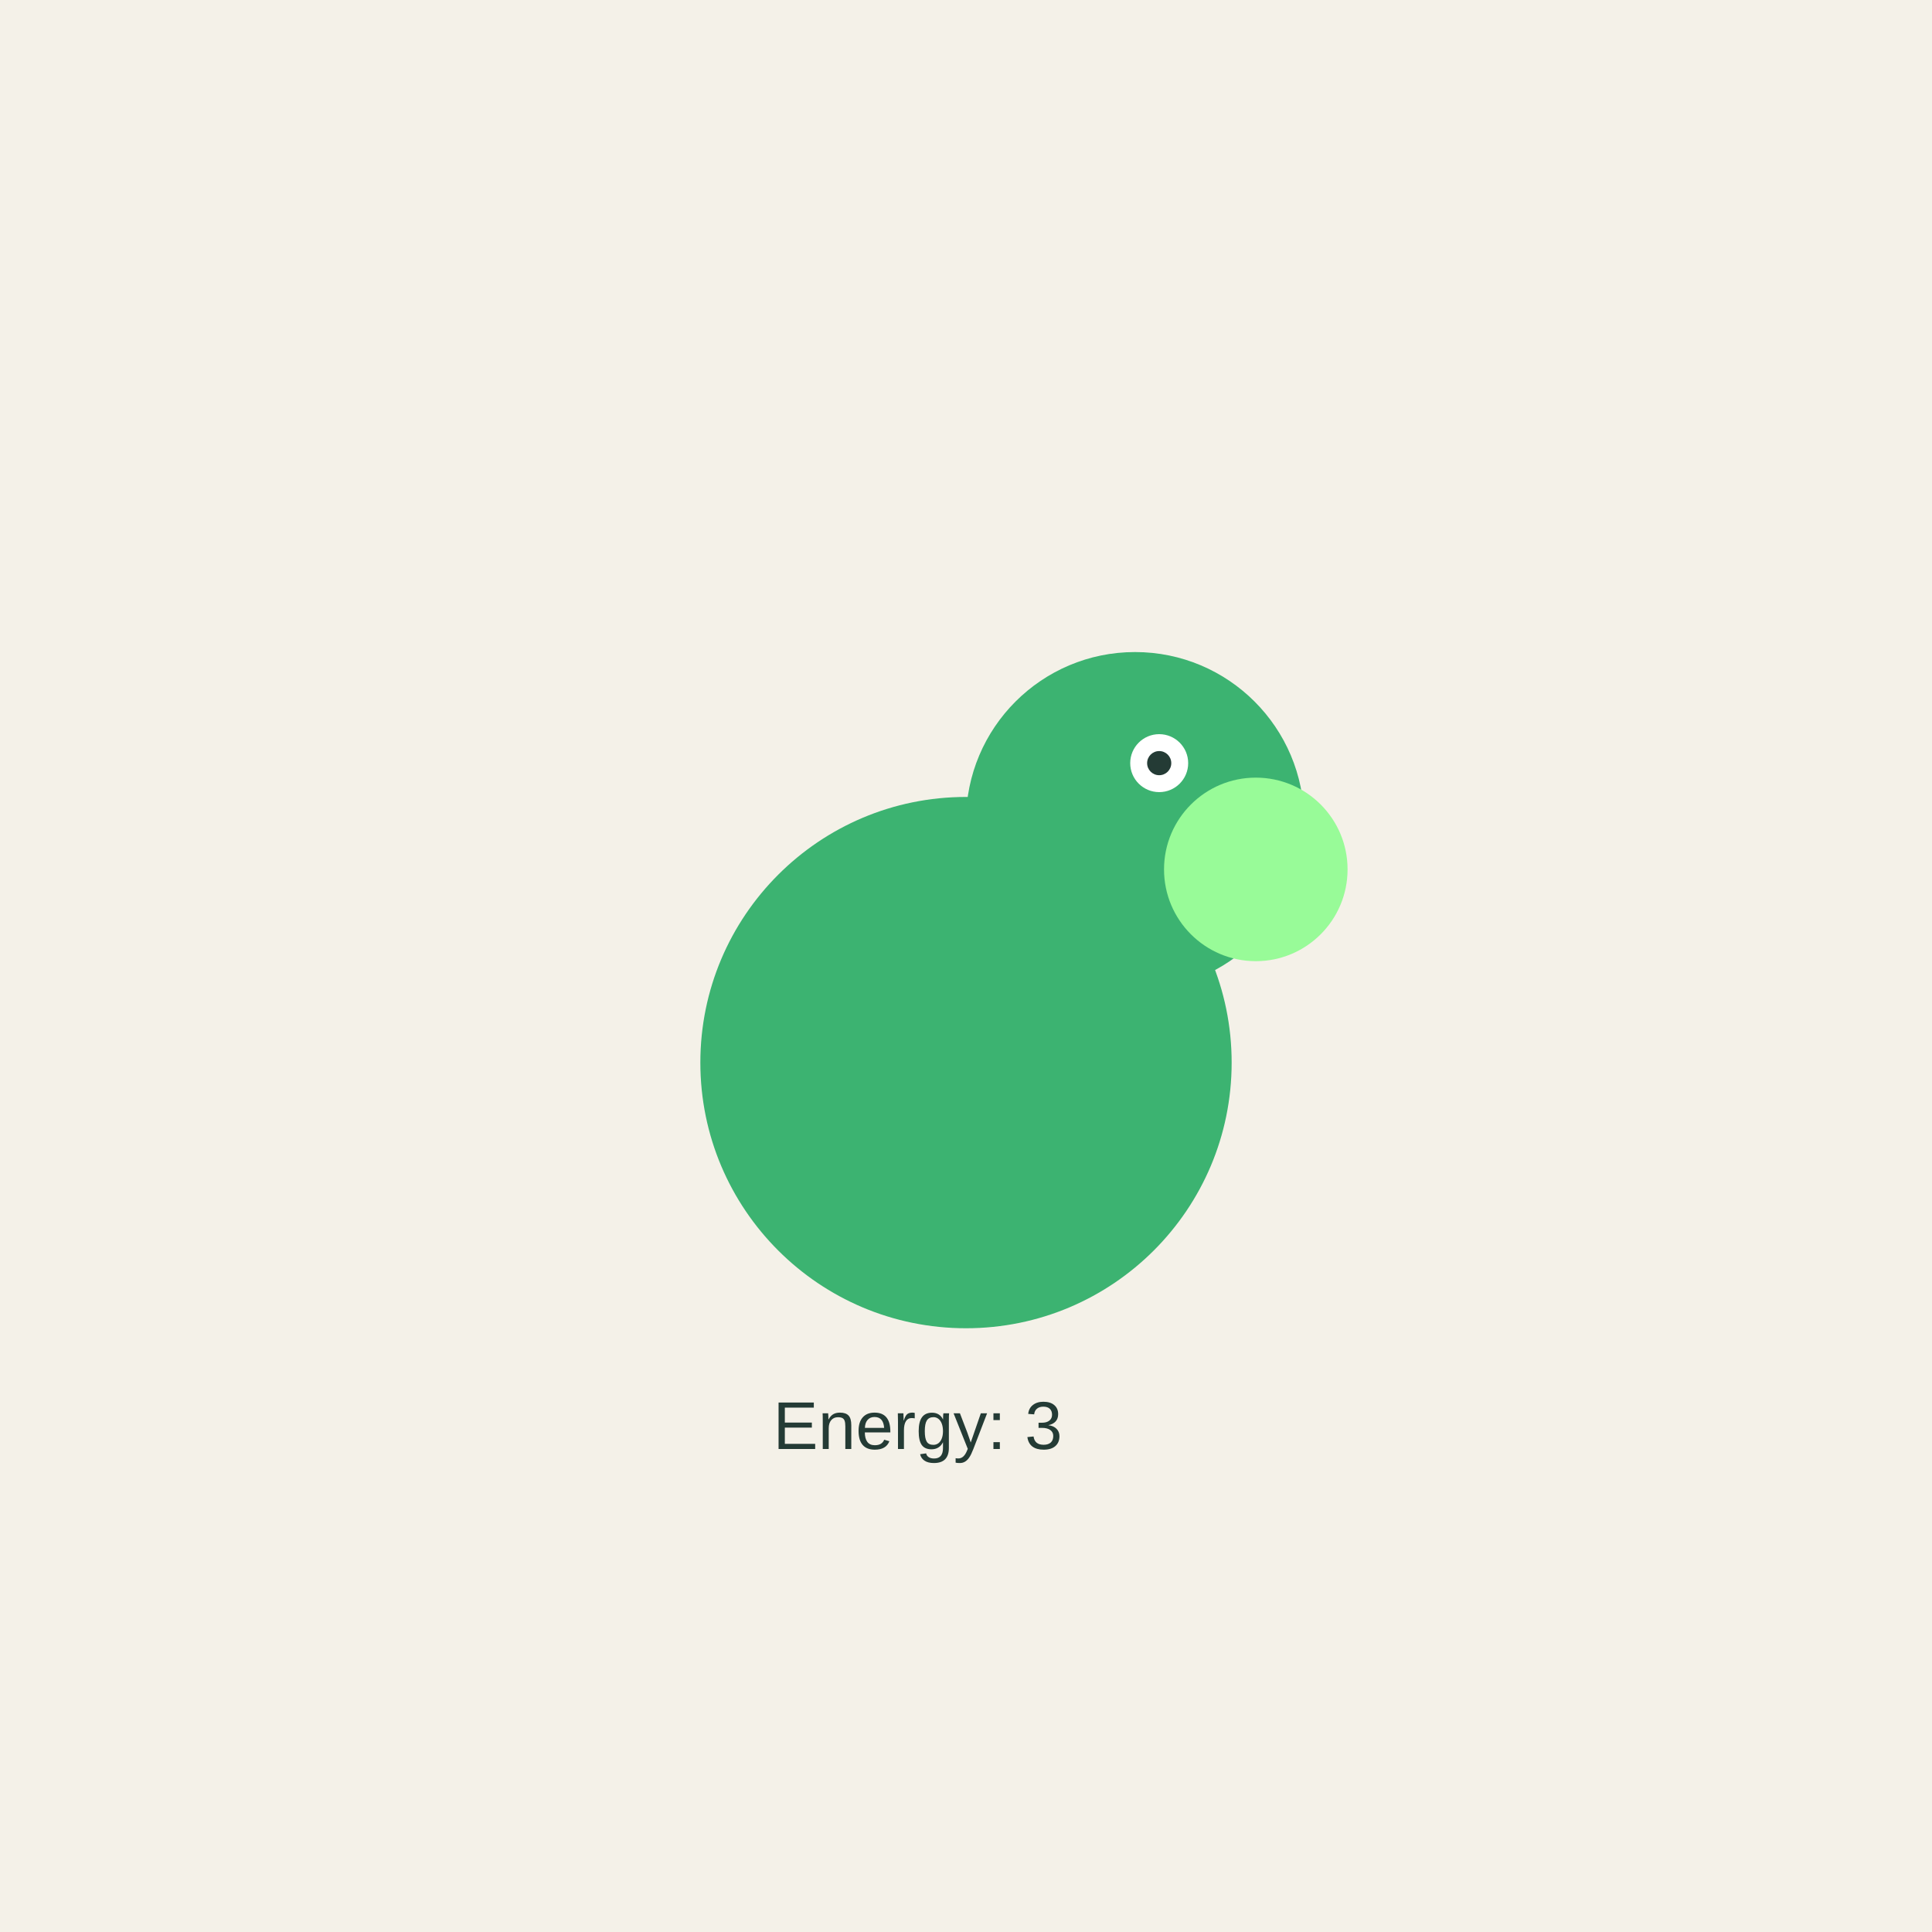
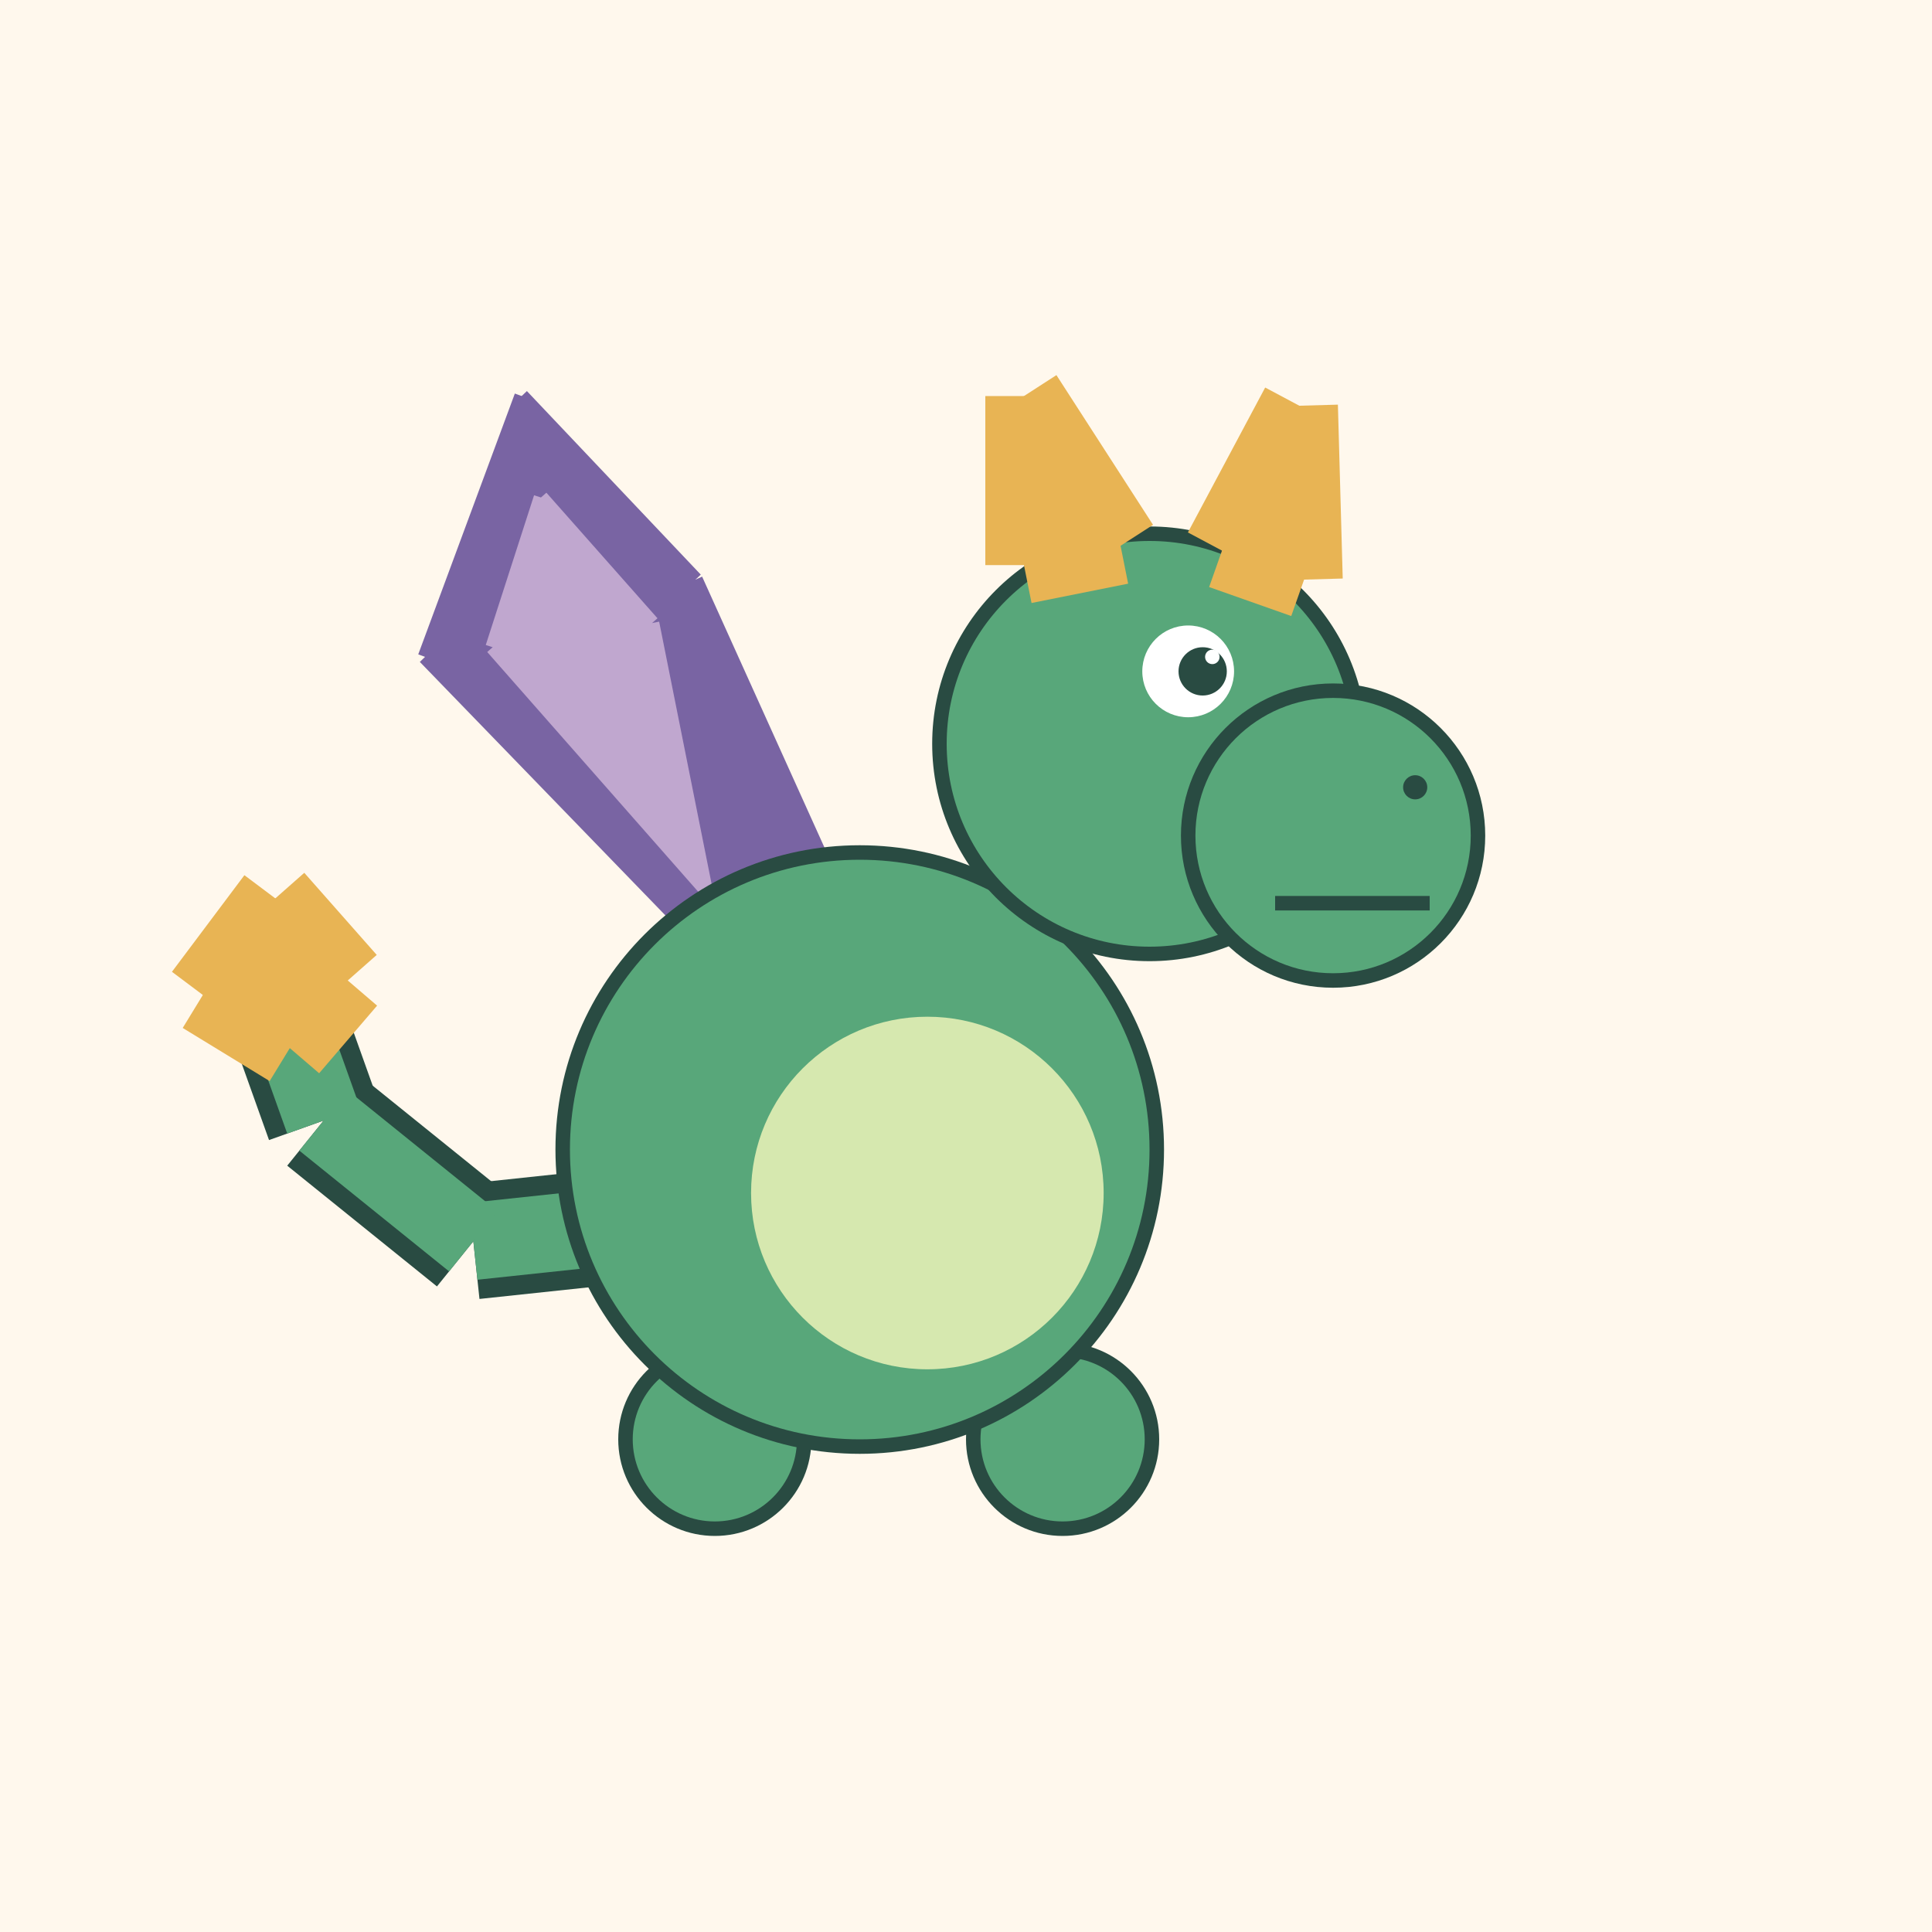
<svg xmlns="http://www.w3.org/2000/svg" viewBox="0 0 400 400">
-   <rect width="400" height="400" fill="#f4f1e8" />
-   <circle cx="200" cy="220" r="55.0" fill="mediumseagreen" />
-   <circle cx="235" cy="170" r="35.0" fill="mediumseagreen" />
-   <circle cx="260" cy="180" r="19.0" fill="palegreen" />
-   <circle cx="240" cy="158" r="6.0" fill="white" />
-   <circle cx="240" cy="158" r="2.5" fill="#243b35" />
-   <text x="190" y="300" text-anchor="middle" font-family="Arial,sans-serif" font-size="14" fill="#243b35">Energy: 3</text>
+   <rect width="400" height="400" fill="#fff8ed" />
+   <line x1="150" y1="200" x2="88" y2="136" stroke="#7964a3" stroke-width="3" />
+   <line x1="88" y1="136" x2="108" y2="82" stroke="#7964a3" stroke-width="3" />
+   <line x1="108" y1="82" x2="144" y2="120" stroke="#7964a3" stroke-width="3" />
+   <line x1="144" y1="120" x2="172" y2="182" stroke="#7964a3" stroke-width="3" />
+   <line x1="172" y1="182" x2="150" y2="200" stroke="#7964a3" stroke-width="3" />
+   <polygon points="150,200 88,136 108,82 144,120 172,182 150,200" fill="#7964a3" />
+   <line x1="146" y1="184" x2="102" y2="134" stroke="#c0a7cf" stroke-width="3" />
+   <line x1="102" y1="134" x2="112" y2="103" stroke="#c0a7cf" stroke-width="3" />
+   <line x1="112" y1="103" x2="135" y2="129" stroke="#c0a7cf" stroke-width="3" />
+   <line x1="135" y1="129" x2="146" y2="184" stroke="#c0a7cf" stroke-width="3" />
+   <polygon points="146,184 102,134 112,103 135,129 146,184" fill="#c0a7cf" />
+   <line x1="145" y1="252" x2="98" y2="257" stroke="#294b42" stroke-width="24" />
+   <line x1="98" y1="257" x2="67" y2="232" stroke="#294b42" stroke-width="24" />
+   <line x1="67" y1="232" x2="57" y2="204" stroke="#294b42" stroke-width="24" />
+   <line x1="145" y1="252" x2="98" y2="257" stroke="#58a77a" stroke-width="16" />
+   <line x1="98" y1="257" x2="67" y2="232" stroke="#58a77a" stroke-width="16" />
+   <line x1="67" y1="232" x2="57" y2="204" stroke="#58a77a" stroke-width="16" />
+   <line x1="57" y1="186" x2="42" y2="206" stroke="#e8b454" stroke-width="16" />
+   <line x1="42" y1="206" x2="60" y2="217" stroke="#e8b454" stroke-width="16" />
+   <line x1="60" y1="217" x2="72" y2="203" stroke="#e8b454" stroke-width="16" />
+   <line x1="72" y1="203" x2="57" y2="186" stroke="#e8b454" stroke-width="16" />
+   <polygon points="57,186 42,206 60,217 72,203 57,186" fill="#e8b454" />
+   <circle cx="148" cy="298" r="20.0" fill="#294b42" />
+   <circle cx="148" cy="298" r="17.0" fill="#58a77a" />
+   <circle cx="220" cy="298" r="20.0" fill="#294b42" />
+   <circle cx="220" cy="298" r="17.0" fill="#58a77a" />
+   <circle cx="178" cy="238" r="63.0" fill="#294b42" />
+   <circle cx="178" cy="238" r="60.0" fill="#58a77a" />
+   <circle cx="192" cy="247" r="36.5" fill="#d6e8af" />
+   <circle cx="238" cy="154" r="45.0" fill="#294b42" />
+   <circle cx="238" cy="154" r="42.0" fill="#58a77a" />
+   <circle cx="276" cy="173" r="31.5" fill="#294b42" />
+   <circle cx="276" cy="173" r="28.5" fill="#58a77a" />
+   <line x1="212" y1="117" x2="212" y2="82" stroke="#e8b454" stroke-width="16" />
+   <line x1="212" y1="82" x2="232" y2="113" stroke="#e8b454" stroke-width="16" />
+   <line x1="232" y1="113" x2="212" y2="117" stroke="#e8b454" stroke-width="16" />
+   <polygon points="212,117 212,82 232,113 212,117" fill="#e8b454" />
+   <line x1="253" y1="114" x2="269" y2="84" stroke="#e8b454" stroke-width="16" />
+   <line x1="269" y1="84" x2="270" y2="120" stroke="#e8b454" stroke-width="16" />
+   <line x1="270" y1="120" x2="253" y2="114" stroke="#e8b454" stroke-width="16" />
+   <polygon points="253,114 269,84 270,120 253,114" fill="#e8b454" />
+   <circle cx="293" cy="163" r="2.5" fill="#294b42" />
+   <line x1="264" y1="187" x2="296" y2="187" stroke="#294b42" stroke-width="3" />
+   <circle cx="246" cy="139" r="9.5" fill="white" />
+   <circle cx="249" cy="139" r="5.0" fill="#294b42" />
+   <circle cx="251" cy="136" r="1.5" fill="white" />
</svg>
